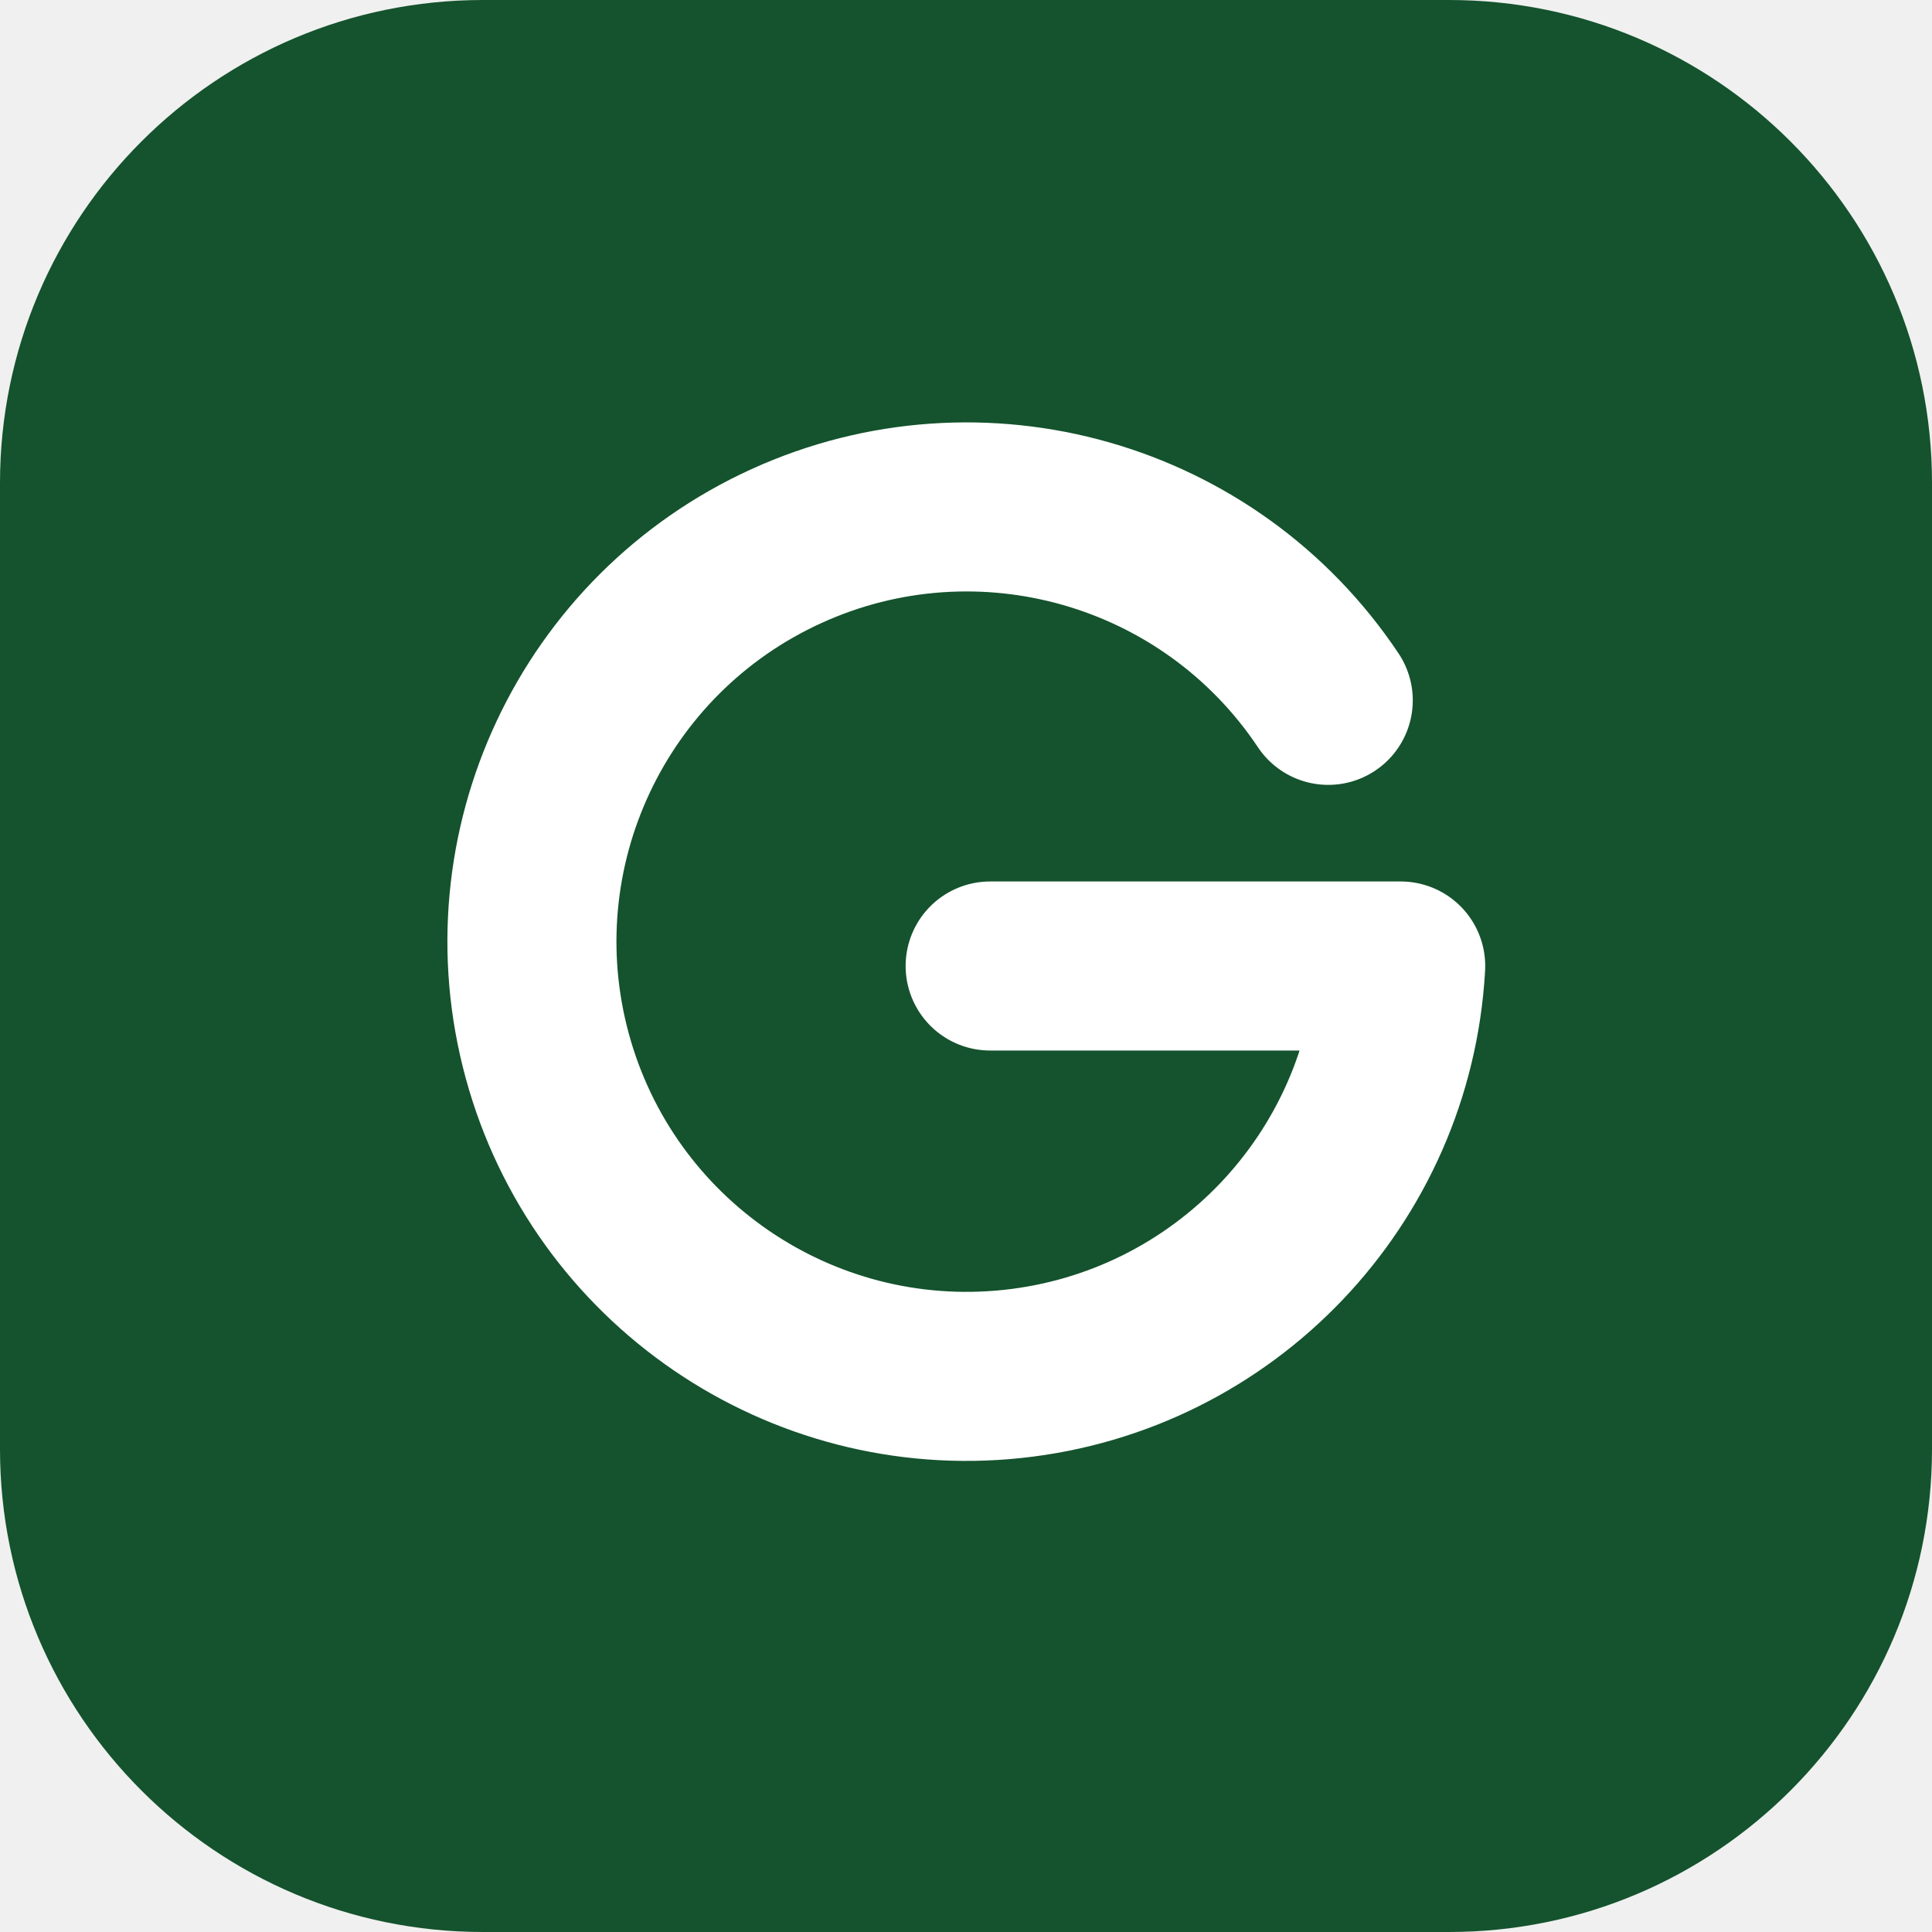
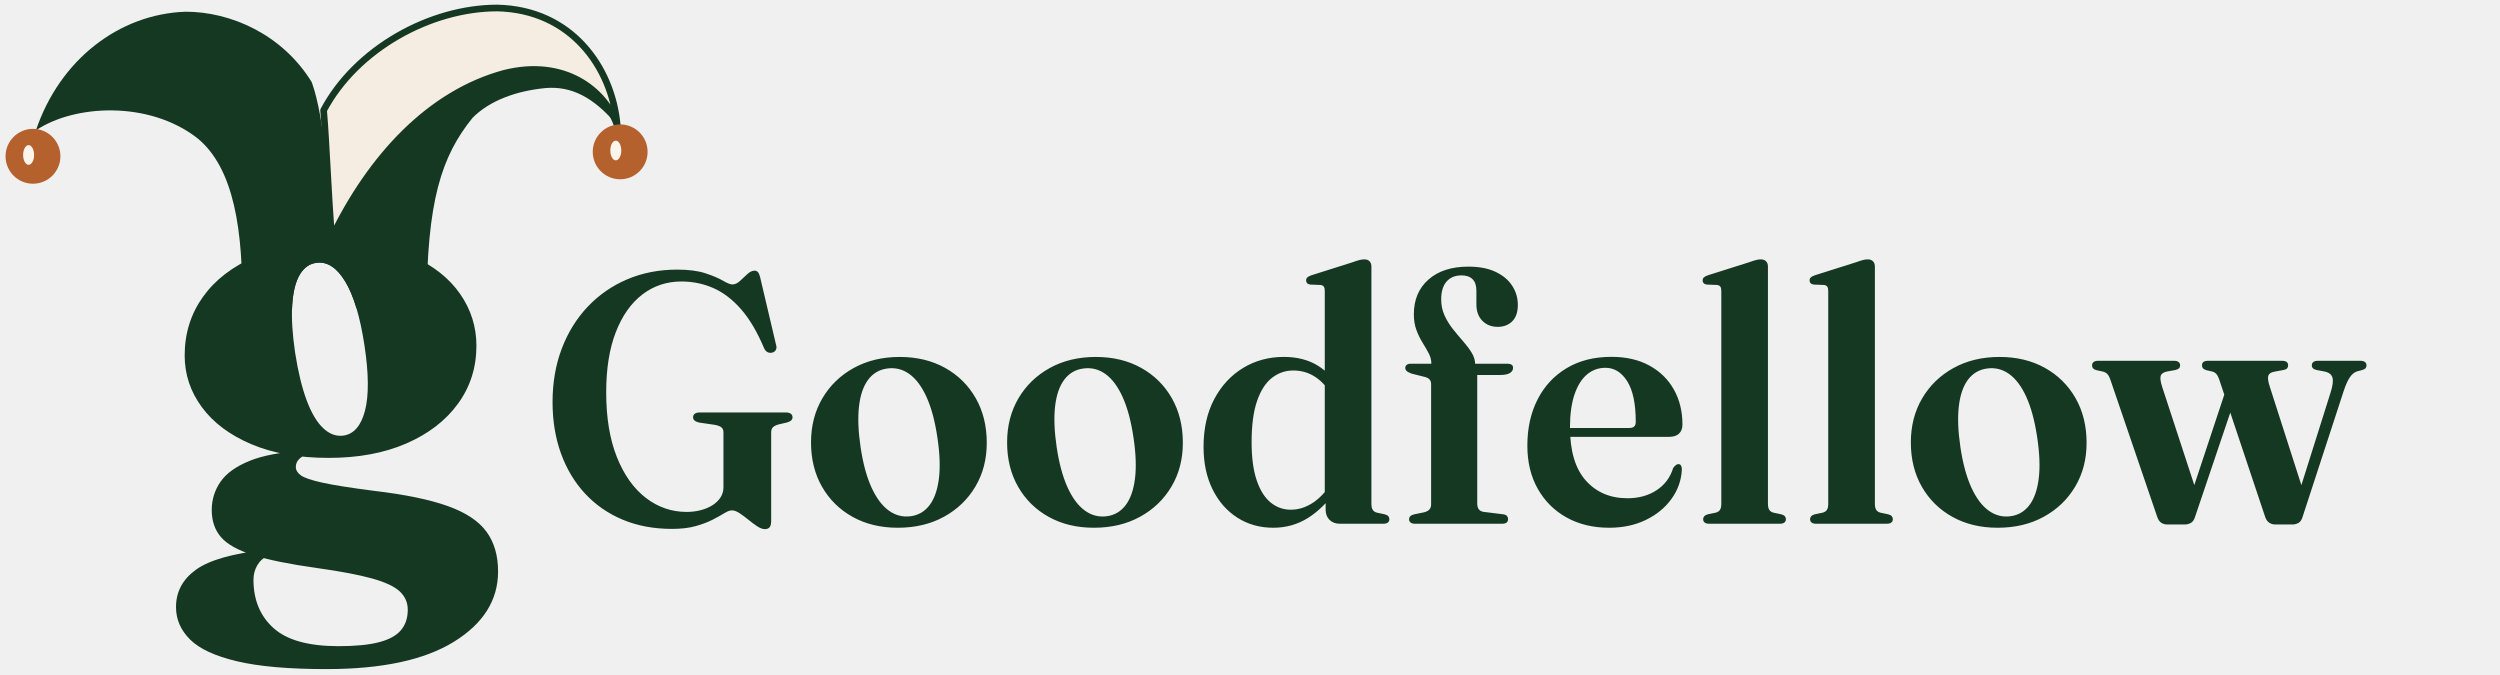
- <svg xmlns="http://www.w3.org/2000/svg" viewBox="0 0 40 40">
-   <rect width="40" height="40" rx="10" fill="#14532d" />
-   <path d="M27.5 14.5A9 9 0 1 0 29 20h-8.5" fill="none" stroke="#fff" stroke-width="3.5" stroke-linecap="round" stroke-linejoin="round" />
+ <svg xmlns="http://www.w3.org/2000/svg" viewBox="-560 -1766 8430 2276" role="img" aria-label="Goodfellow">
+   <clipPath id="g-hole">
+     <path d="M -3000,-3000 H 4000 V 3000 H -3000 Z M507.2 -879.8Q561.8 -887.1 604.5 -816.2Q647.2 -745.2 669 -601.2Q690.7 -458.4 670.8 -381.4Q650.9 -304.4 597.3 -297.1Q561.2 -292.5 529.5 -322.5Q497.7 -352.6 473.9 -416.6Q450.1 -480.6 435.2 -576.3Q421.2 -671 425.3 -737Q429.4 -803.1 450.4 -839.2Q471.5 -875.3 507.2 -879.8Z" clip-rule="evenodd" />
+   </clipPath>
+   <path d="M702.2 -110.8Q582.6 -126.1 526.5 -138.6Q470.4 -151 453.9 -163.5Q437.5 -176 437.5 -191.2Q437.5 -206.5 448.1 -217.5Q458.8 -228.4 475.7 -233.5L468.1 -246.6Q349.7 -239.7 281.2 -211.8Q212.7 -183.9 183.4 -141.3Q154 -98.6 154 -46.3Q154 9.1 185.3 45.3Q216.6 81.6 293.7 105.8Q370.8 130.1 508.8 149.4Q627.9 166.1 694.6 184.6Q761.3 203.2 788.2 228.5Q815 253.8 815 290.2Q815 331.8 791.9 359.1Q768.8 386.4 717.8 399.6Q666.7 412.9 581.7 412.9Q430.1 412.9 362.4 352Q294.7 291.1 294.7 188.8Q294.7 162.1 307.7 139.9Q320.7 117.7 343.4 108.9L338.2 87.7Q168.2 106.3 100.8 155Q33.5 203.6 33.5 281.1Q33.5 343.3 81 390.5Q128.5 437.7 239.6 463.9Q350.8 490.2 540.6 490.2Q821.5 490.2 970.5 398.1Q1119.5 306 1119.5 161Q1119.5 80.4 1080.4 26.9Q1041.3 -26.7 950 -59.5Q858.8 -92.2 702.2 -110.8ZM1046.5 -600.2Q1046.5 -695.8 991.3 -775.2Q936 -854.6 830.3 -902.2Q724.6 -949.8 573.3 -949.8Q415.6 -949.8 300.9 -900.6Q186.2 -851.5 124.5 -765.2Q62.7 -678.9 62.7 -567.3Q62.7 -471.8 120.5 -393.3Q178.2 -314.7 287 -268.4Q395.9 -222 548.3 -222Q698.1 -222 810.1 -270.6Q922.2 -319.3 984.3 -404.7Q1046.5 -490.1 1046.5 -600.2ZM507.2 -879.8Q561.8 -887.1 604.5 -816.2Q647.2 -745.2 669 -601.2Q690.7 -458.4 670.8 -381.4Q650.9 -304.4 597.3 -297.1Q561.2 -292.5 529.5 -322.5Q497.7 -352.6 473.9 -416.6Q450.1 -480.6 435.2 -576.3Q421.2 -671 425.3 -737Q429.4 -803.1 450.4 -839.2Q471.5 -875.3 507.2 -879.8Z" fill="#153823" />
+   <g clip-path="url(#g-hole)">
+     <g transform="translate(-608.8 -1839) scale(2.5)">
+       <path d="M 468,352 C 462,280 458,190 440,140 C 400,75 330,45 270,45 C 180,48 100,110 68,205 C 120,170 220,165 285,215 C 335,255 348,340 346,445 L 468,445 Z" fill="#153823" />
+       <path d="M 467,350 C 462,290 460,225 456,178 C 500,95 600,40 690,40 C 790,42 845,120 852,198 C 835,150 780,108 700,128 C 600,155 520,240 467,350 Z" fill="#f5ece2" stroke="#153823" stroke-width="9" stroke-linejoin="round" />
+       <path d="M 467,350 C 520,240 600,155 700,128 C 780,108 835,150 852,198 C 820,160 790,145 755,148 C 715,152 680,165 657,188 C 615,240 595,300 595,445 L 467,445 Z" fill="#153823" />
+       <circle cx="64" cy="240" r="37" fill="#b4612d" />
+       <ellipse cx="58.1" cy="238.2" rx="7.4" ry="13.3" fill="#fbf5ec" />
+       <circle cx="856" cy="234" r="37" fill="#b4612d" />
+       <ellipse cx="850.1" cy="232.2" rx="7.4" ry="13.3" fill="#fbf5ec" />
+     </g>
+   </g>
+   <path transform="translate(1262.1 0) scale(0.6)" d="M1297.1 -15.7Q1297.1 9.4 1288.4 19.9Q1279.8 30.3 1261.6 30.3Q1242.8 30.3 1218.8 14.5Q1194.8 -1.4 1169.1 -22.4Q1143.4 -43.4 1119.3 -59.3Q1095.3 -75.1 1076.1 -75.1Q1059.9 -75.1 1034.1 -59.3Q1008.3 -43.4 968.9 -23Q929.6 -2.7 873.5 13.2Q817.3 29.1 740.1 29.1Q586.6 29.1 462.8 -22.7Q339.1 -74.5 251 -169.6Q162.9 -264.7 115.7 -395.3Q68.5 -526 68.5 -683.8Q68.5 -847.4 120.2 -983.8Q172 -1120.1 266.1 -1219.6Q360.2 -1319.1 488.3 -1373.6Q616.5 -1428.1 769.3 -1428.1Q866 -1428.1 928.4 -1407.3Q990.9 -1386.6 1026.7 -1365.6Q1062.5 -1344.7 1078.9 -1344.7Q1100.7 -1344.7 1121.6 -1364.2Q1142.6 -1383.6 1163.3 -1402.9Q1184 -1422.2 1203.7 -1422.2Q1214.6 -1422.2 1222.1 -1414.8Q1229.5 -1407.5 1234.6 -1387.5L1325.2 -1002.8Q1329.7 -987.4 1323.1 -976.2Q1316.5 -965 1302.6 -961.5Q1288.8 -958.4 1277.1 -964.1Q1265.5 -969.8 1257.9 -985.1Q1200 -1123.3 1127.6 -1205.8Q1055.2 -1288.3 971.1 -1324.9Q886.9 -1361.4 793.3 -1361.4Q668.4 -1361.4 573 -1288.2Q477.7 -1215.1 423.8 -1076.2Q370 -937.3 370 -738.6Q370 -524.3 430.2 -374Q490.4 -223.8 593.1 -145Q695.9 -66.3 822.6 -66.3Q863.1 -66.3 900.2 -75.9Q937.3 -85.5 966.3 -103.4Q995.3 -121.4 1012.1 -147.2Q1029 -173 1029 -204.7V-513.1Q1029 -531.4 1018.1 -541.1Q1007.3 -550.7 979.2 -555.9L891.8 -568.6Q875.4 -572.5 866.8 -579.8Q858.3 -587.2 858.3 -598.3Q858.3 -610.8 867.7 -618Q877.1 -625.3 896.4 -625.3H1378.8Q1398.4 -625.3 1407.7 -618Q1417.1 -610.8 1417.1 -598.6Q1417.1 -587.8 1410.4 -581.3Q1403.7 -574.7 1388.2 -569.6L1339.3 -558.1Q1317.5 -552.2 1307.3 -542.4Q1297.1 -532.7 1297.1 -513.1ZM2019.9 -937.3Q2163.9 -937.3 2274.1 -876.1Q2384.3 -814.9 2446.6 -706Q2508.8 -597.2 2508.8 -454.5Q2508.8 -316.5 2444.8 -208.7Q2380.8 -100.9 2268.4 -39.2Q2156 22.6 2008.9 22.6Q1864.9 22.6 1755 -38.4Q1645.1 -99.4 1583.1 -207.5Q1521.1 -315.6 1521.1 -456.9Q1521.1 -596.2 1584.7 -704.5Q1648.3 -812.8 1760.6 -875Q1872.9 -937.3 2019.9 -937.3ZM2081 -42.1Q2146.2 -50.7 2186.8 -103.7Q2227.5 -156.8 2239.7 -252.9Q2251.9 -348.9 2231.1 -486Q2210.7 -623 2170.3 -712.1Q2129.9 -801.1 2073.7 -841.4Q2017.4 -881.7 1949.4 -872.3Q1883.1 -863.5 1842.6 -809.9Q1802.1 -756.4 1790.9 -660.7Q1779.6 -565 1799.9 -428.4Q1820.3 -293.1 1861 -203.8Q1901.8 -114.6 1958 -74Q2014.2 -33.3 2081 -42.1ZM3121.9 -937.3Q3265.9 -937.3 3376.1 -876.1Q3486.3 -814.9 3548.6 -706Q3610.8 -597.2 3610.8 -454.5Q3610.8 -316.5 3546.8 -208.7Q3482.8 -100.9 3370.4 -39.2Q3258 22.6 3110.9 22.6Q2966.9 22.6 2857 -38.4Q2747.1 -99.4 2685.1 -207.5Q2623.1 -315.6 2623.1 -456.9Q2623.1 -596.2 2686.7 -704.5Q2750.3 -812.8 2862.6 -875Q2974.9 -937.3 3121.9 -937.3ZM3183 -42.1Q3248.2 -50.7 3288.8 -103.7Q3329.5 -156.8 3341.7 -252.9Q3353.9 -348.9 3333.1 -486Q3312.7 -623 3272.3 -712.1Q3231.9 -801.1 3175.7 -841.4Q3119.4 -881.7 3051.4 -872.3Q2985.1 -863.5 2944.6 -809.9Q2904.1 -756.4 2892.9 -660.7Q2881.6 -565 2901.9 -428.4Q2922.3 -293.1 2963 -203.8Q3003.8 -114.6 3060 -74Q3116.2 -33.3 3183 -42.1ZM4413.2 -143.6 4408.4 -148.5V-1308.3Q4408.4 -1325 4402.8 -1332.6Q4397.2 -1340.2 4384.5 -1341.8L4326.2 -1344.1Q4314.1 -1346.3 4308.8 -1352.2Q4303.5 -1358.1 4303.5 -1367.1Q4303.5 -1377.7 4310 -1384Q4316.4 -1390.3 4332.6 -1396.1L4564.3 -1469.4Q4589 -1478.3 4603.3 -1482Q4617.7 -1485.7 4630.7 -1485.7Q4650.4 -1485.7 4660.4 -1474.5Q4670.5 -1463.4 4670.5 -1445.5V-112.8Q4670.5 -89.8 4677.8 -78.3Q4685.2 -66.7 4700.8 -62.4L4746.2 -52.7Q4759.6 -48.8 4765.5 -42.1Q4771.4 -35.3 4771.4 -25.6Q4771.4 -13.8 4763.2 -6.9Q4755 0 4737.4 0H4491.7Q4457.5 0 4435.3 -21.5Q4413.2 -43 4413.2 -79.2ZM3727.1 -432.1Q3727.1 -587 3787.3 -700.5Q3847.5 -813.9 3949.8 -875.7Q4052.1 -937.5 4178.3 -937.5Q4288.4 -937.5 4367.3 -889.7Q4446.1 -841.9 4496.4 -753L4450.4 -717.5Q4411.1 -787.8 4355.7 -824.5Q4300.3 -861.2 4231.4 -861.2Q4165 -861.2 4111.8 -820Q4058.7 -778.8 4028 -690.2Q3997.2 -601.5 3997.2 -458.7Q3997.2 -328.7 4025.6 -244.6Q4054 -160.5 4103.7 -119.6Q4153.5 -78.8 4217.6 -78.8Q4279.7 -78.8 4337.9 -115.4Q4396.2 -152 4446.8 -229.9L4476.4 -193.1Q4400.6 -86.4 4313.2 -31.9Q4225.7 22.6 4119.1 22.6Q4005.5 22.6 3916.9 -34.2Q3828.3 -90.9 3777.7 -193.3Q3727.1 -295.6 3727.1 -432.1ZM5265.2 -113.7Q5265.2 -93.1 5274 -81.1Q5282.8 -69.1 5302.2 -66.5L5408.8 -53.3Q5424.2 -51.9 5431.3 -44.5Q5438.4 -37.2 5438.4 -25.9Q5438.4 0 5405.4 0H4913.6Q4899.4 0 4890.8 -6.6Q4882.2 -13.2 4882.2 -24.4Q4882.2 -35.5 4889 -42.3Q4895.8 -49 4910.3 -52.6L4967.5 -64.4Q4988 -69.9 4997 -80.7Q5006 -91.5 5006 -109.7V-784.6Q5006 -798.6 4999.2 -808.4Q4992.3 -818.2 4973.9 -824.1L4895.2 -843.9Q4875.4 -851.5 4868.1 -858.8Q4860.8 -866.1 4860.8 -875.7Q4860.8 -886.1 4868.7 -892.7Q4876.6 -899.3 4892.1 -899.3H5045.8L5007.4 -876.6V-900.1Q5007.4 -929.3 4992.6 -957.6Q4977.8 -985.8 4958.2 -1017.2Q4938.5 -1048.6 4923.8 -1087.6Q4909 -1126.6 4909 -1177.1Q4909 -1299.6 4991.1 -1372.2Q5073.3 -1444.9 5215.6 -1444.9Q5306.8 -1444.9 5368.7 -1415.4Q5430.7 -1385.8 5462 -1336.9Q5493.4 -1288 5493.4 -1230.1Q5493.4 -1168.8 5462 -1137.6Q5430.5 -1106.4 5380.4 -1106.4Q5327.3 -1106.4 5293.9 -1140.6Q5260.5 -1174.7 5260.5 -1232.6V-1309.7Q5260.5 -1352.7 5239 -1374.2Q5217.4 -1395.7 5176.7 -1395.7Q5122.5 -1395.5 5092.5 -1360.5Q5062.6 -1325.5 5062.6 -1261.4Q5062.6 -1211.8 5081.7 -1170.1Q5100.9 -1128.4 5129.5 -1092.7Q5158 -1056.9 5186.6 -1024.6Q5215.1 -992.2 5234.3 -960.6Q5253.5 -929 5253.5 -896V-865.4L5230.2 -899.3H5434.4Q5450.1 -899.3 5458.4 -893.5Q5466.7 -887.7 5466.7 -876Q5466.7 -858.6 5449.3 -847.3Q5431.9 -836 5395.1 -836H5265.2ZM6418.5 -557.5Q6418.5 -524.6 6399.4 -506.5Q6380.3 -488.3 6343.5 -488.3H5721.4V-538.1H6120.9Q6156.1 -538.1 6156.1 -571.9Q6156.1 -724.6 6108.3 -800.5Q6060.4 -876.3 5985.9 -876.3Q5926.2 -876.3 5881.5 -838.3Q5836.8 -800.3 5811.6 -725.6Q5786.5 -651 5786.5 -541.6Q5786.5 -342.4 5875.3 -242.8Q5964.2 -143.2 6109.5 -143.2Q6204.7 -143.2 6273.4 -188.4Q6342.1 -233.6 6366.3 -313.3Q6376.2 -326 6382.8 -330.5Q6389.5 -335 6396.1 -335Q6405.9 -335 6410.7 -326.4Q6415.6 -317.8 6415.2 -304.2Q6410.5 -213.4 6356.6 -139.1Q6302.8 -64.8 6212.4 -21.1Q6121.9 22.6 6006.7 22.6Q5871.7 22.6 5768 -34.7Q5664.3 -92.1 5605.6 -195.9Q5546.9 -299.7 5546.9 -438.6Q5546.9 -586 5604.3 -698.4Q5661.6 -810.7 5767.7 -874.3Q5873.9 -937.9 6019.2 -937.9Q6143.5 -937.9 6232.9 -888.8Q6322.4 -839.7 6370.4 -754Q6418.5 -668.2 6418.5 -557.5ZM6899 -1445.5V-112.8Q6899 -89.8 6906.3 -78.3Q6913.7 -66.7 6929.3 -62.4L6974.7 -52.7Q6988.1 -48.8 6994 -42.1Q6999.9 -35.3 6999.9 -25.6Q6999.9 -13.8 6991.7 -6.9Q6983.4 0 6965.9 0H6568Q6551.4 0 6543.1 -6.9Q6534.8 -13.8 6534.8 -25.6Q6534.8 -34.9 6541 -41.8Q6547.1 -48.8 6560.7 -52.9L6606.6 -62.4Q6622.5 -66.9 6629.7 -78.3Q6636.9 -89.6 6636.9 -112.2V-1308.3Q6636.9 -1325 6631.3 -1332.6Q6625.7 -1340.2 6613 -1341.8L6554.7 -1344.1Q6542.6 -1346.3 6537.3 -1352.2Q6532 -1358.1 6532 -1367.1Q6532 -1377.7 6538.5 -1384Q6544.9 -1390.3 6561.1 -1396.1L6792.8 -1469.4Q6818.4 -1478.6 6832.6 -1482.1Q6846.8 -1485.7 6857.9 -1485.7Q6878.5 -1485.7 6888.8 -1474.5Q6899 -1463.4 6899 -1445.5ZM7500 -1445.5V-112.8Q7500 -89.8 7507.3 -78.3Q7514.7 -66.7 7530.3 -62.4L7575.7 -52.7Q7589.1 -48.8 7595 -42.1Q7600.9 -35.3 7600.9 -25.6Q7600.9 -13.8 7592.7 -6.9Q7584.4 0 7566.9 0H7169Q7152.4 0 7144.1 -6.9Q7135.8 -13.8 7135.8 -25.6Q7135.8 -34.9 7142 -41.8Q7148.1 -48.8 7161.7 -52.9L7207.6 -62.4Q7223.5 -66.9 7230.7 -78.3Q7237.9 -89.6 7237.9 -112.2V-1308.3Q7237.9 -1325 7232.3 -1332.6Q7226.7 -1340.2 7214 -1341.8L7155.7 -1344.1Q7143.6 -1346.3 7138.3 -1352.2Q7133 -1358.1 7133 -1367.1Q7133 -1377.7 7139.5 -1384Q7145.9 -1390.3 7162.1 -1396.1L7393.8 -1469.4Q7419.4 -1478.6 7433.6 -1482.1Q7447.8 -1485.7 7458.9 -1485.7Q7479.5 -1485.7 7489.8 -1474.5Q7500 -1463.4 7500 -1445.5ZM8200.9 -937.3Q8344.9 -937.3 8455.1 -876.1Q8565.3 -814.9 8627.6 -706Q8689.8 -597.2 8689.8 -454.5Q8689.8 -316.5 8625.8 -208.7Q8561.8 -100.9 8449.4 -39.2Q8337 22.6 8189.9 22.6Q8045.9 22.6 7936 -38.4Q7826.1 -99.4 7764.1 -207.5Q7702.1 -315.6 7702.1 -456.9Q7702.1 -596.2 7765.7 -704.5Q7829.3 -812.8 7941.6 -875Q8053.9 -937.3 8200.9 -937.3ZM8262 -42.1Q8327.2 -50.7 8367.8 -103.7Q8408.5 -156.8 8420.7 -252.9Q8432.9 -348.9 8412.1 -486Q8391.7 -623 8351.3 -712.1Q8310.9 -801.1 8254.7 -841.4Q8198.4 -881.7 8130.4 -872.3Q8064.1 -863.5 8023.6 -809.9Q7983.1 -756.4 7971.9 -660.7Q7960.6 -565 7980.9 -428.4Q8001.3 -293.1 8042 -203.8Q8082.8 -114.6 8139 -74Q8195.2 -33.3 8262 -42.1ZM9241.7 4.3H9144.2Q9124 4.3 9109.6 -5.2Q9095.3 -14.6 9087 -37.8L8825.4 -803.9Q8816.3 -831.8 8805.9 -841.9Q8795.5 -852 8779.7 -855.4L8743.7 -863.3Q8730.9 -867.5 8725.7 -873.8Q8720.6 -880 8720.6 -889.8Q8720.6 -902.2 8729.3 -908.9Q8738.1 -915.6 8753 -915.6H9182.7Q9198 -915.6 9206.7 -908.9Q9215.4 -902.2 9215.4 -889.8Q9215.4 -880 9209.3 -873.8Q9203.3 -867.5 9188.4 -863.8L9144.3 -855.9Q9112.9 -850.4 9106.5 -831.7Q9100.1 -813.1 9115.2 -767.1L9309.7 -172.8L9251.8 -86.8L9484.2 -787.2L9539.8 -750.1L9297.5 -33.1Q9289.6 -11.9 9274.5 -3.8Q9259.4 4.3 9241.7 4.3ZM9846.4 4.3H9750.4Q9731.5 4.3 9716.3 -5.7Q9701.1 -15.7 9693.4 -38.1L9437.2 -804.5Q9428 -832.2 9418.4 -842.3Q9408.8 -852.5 9394.7 -855.6L9362.4 -863Q9349.3 -867.3 9343.8 -873.6Q9338.4 -879.8 9338.4 -890Q9338.4 -915.6 9371.4 -915.6H9789.7Q9822.4 -915.6 9822.4 -889.6Q9822.4 -879.6 9816.5 -873.1Q9810.6 -866.5 9797.3 -864.1L9744.5 -854.3Q9716.1 -849.1 9710.8 -831.2Q9705.5 -813.2 9718.5 -772.9L9912.1 -169.5L9854.1 -81.2L10060.6 -735.9Q10079.8 -795.3 10071.3 -822.1Q10062.8 -848.9 10024.9 -855.8L9982.6 -863.8Q9968 -867.5 9961.8 -873.7Q9955.6 -879.8 9955.6 -890Q9955.6 -902.4 9964.4 -909Q9973.1 -915.6 9988.2 -915.6H10229.7Q10245.5 -915.6 10254.2 -908.8Q10262.9 -902 10262.9 -889.6Q10262.9 -880.6 10257.7 -874Q10252.4 -867.5 10237.3 -863.4L10209.7 -856.1Q10187.1 -848.9 10169.3 -823Q10151.5 -797.1 10134.1 -744.2L9902.3 -34.3Q9895 -12.4 9879.5 -4Q9864.1 4.3 9846.4 4.3Z" fill="#153823" />
</svg>
